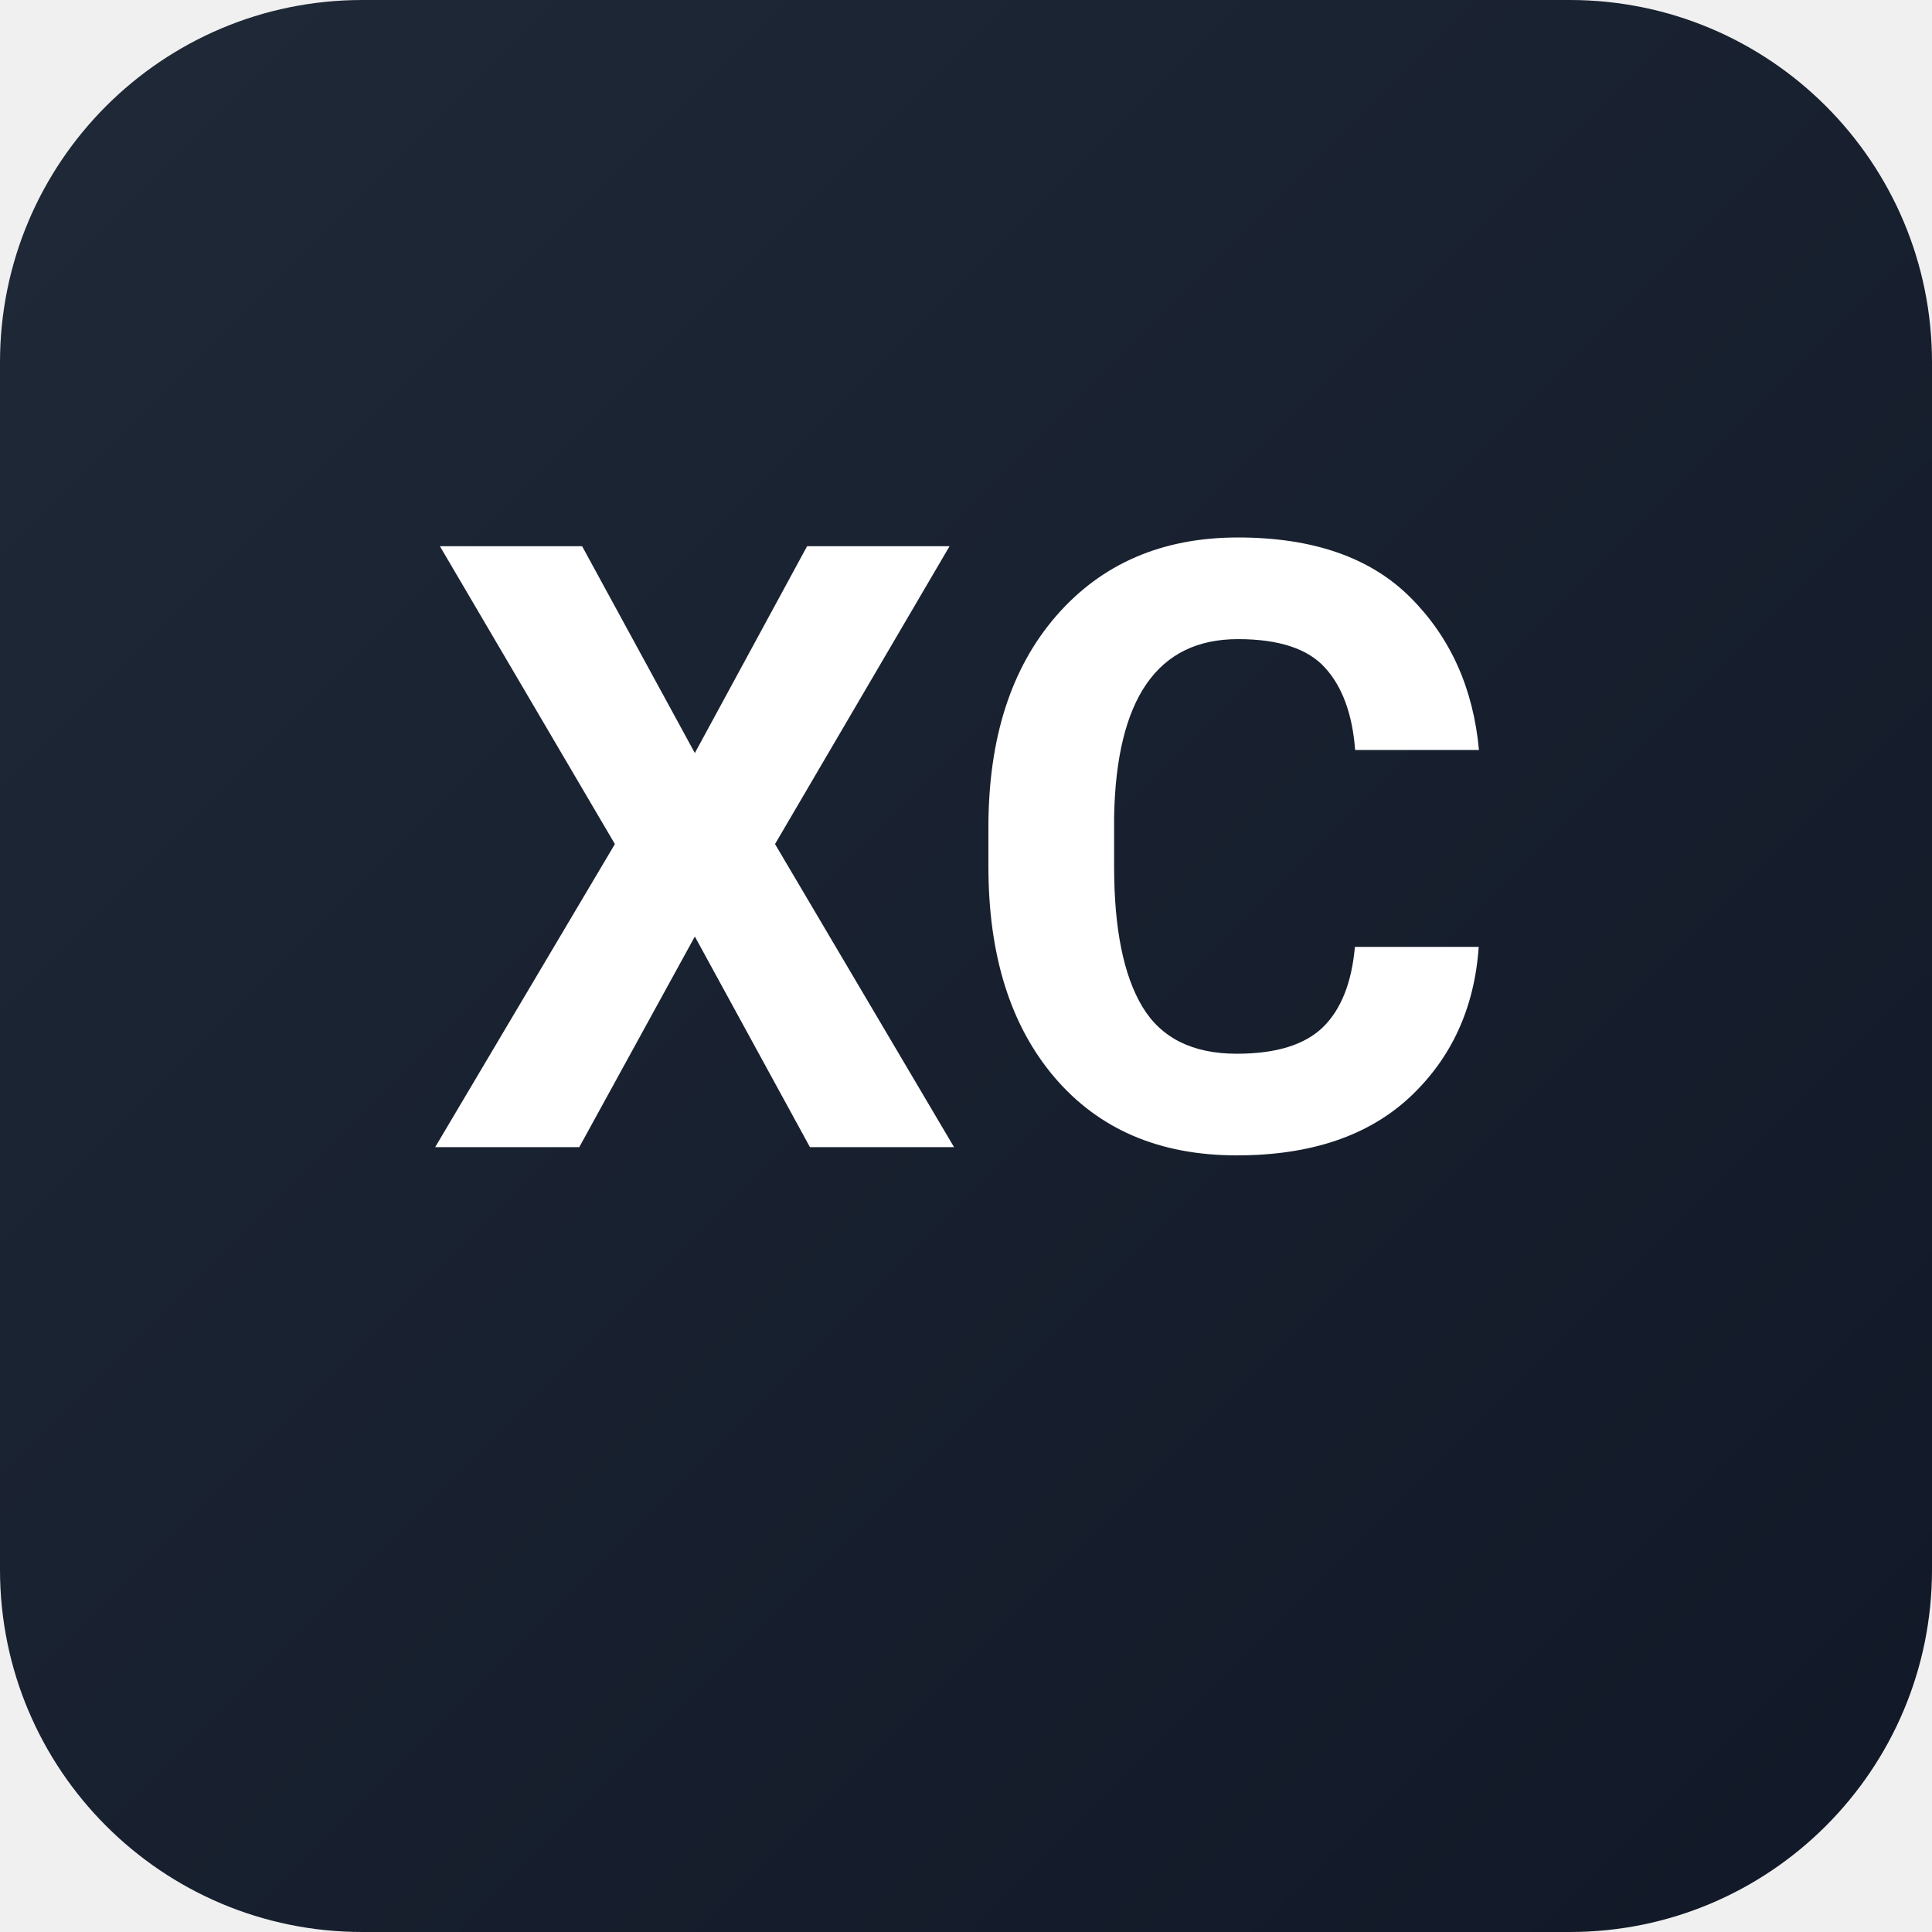
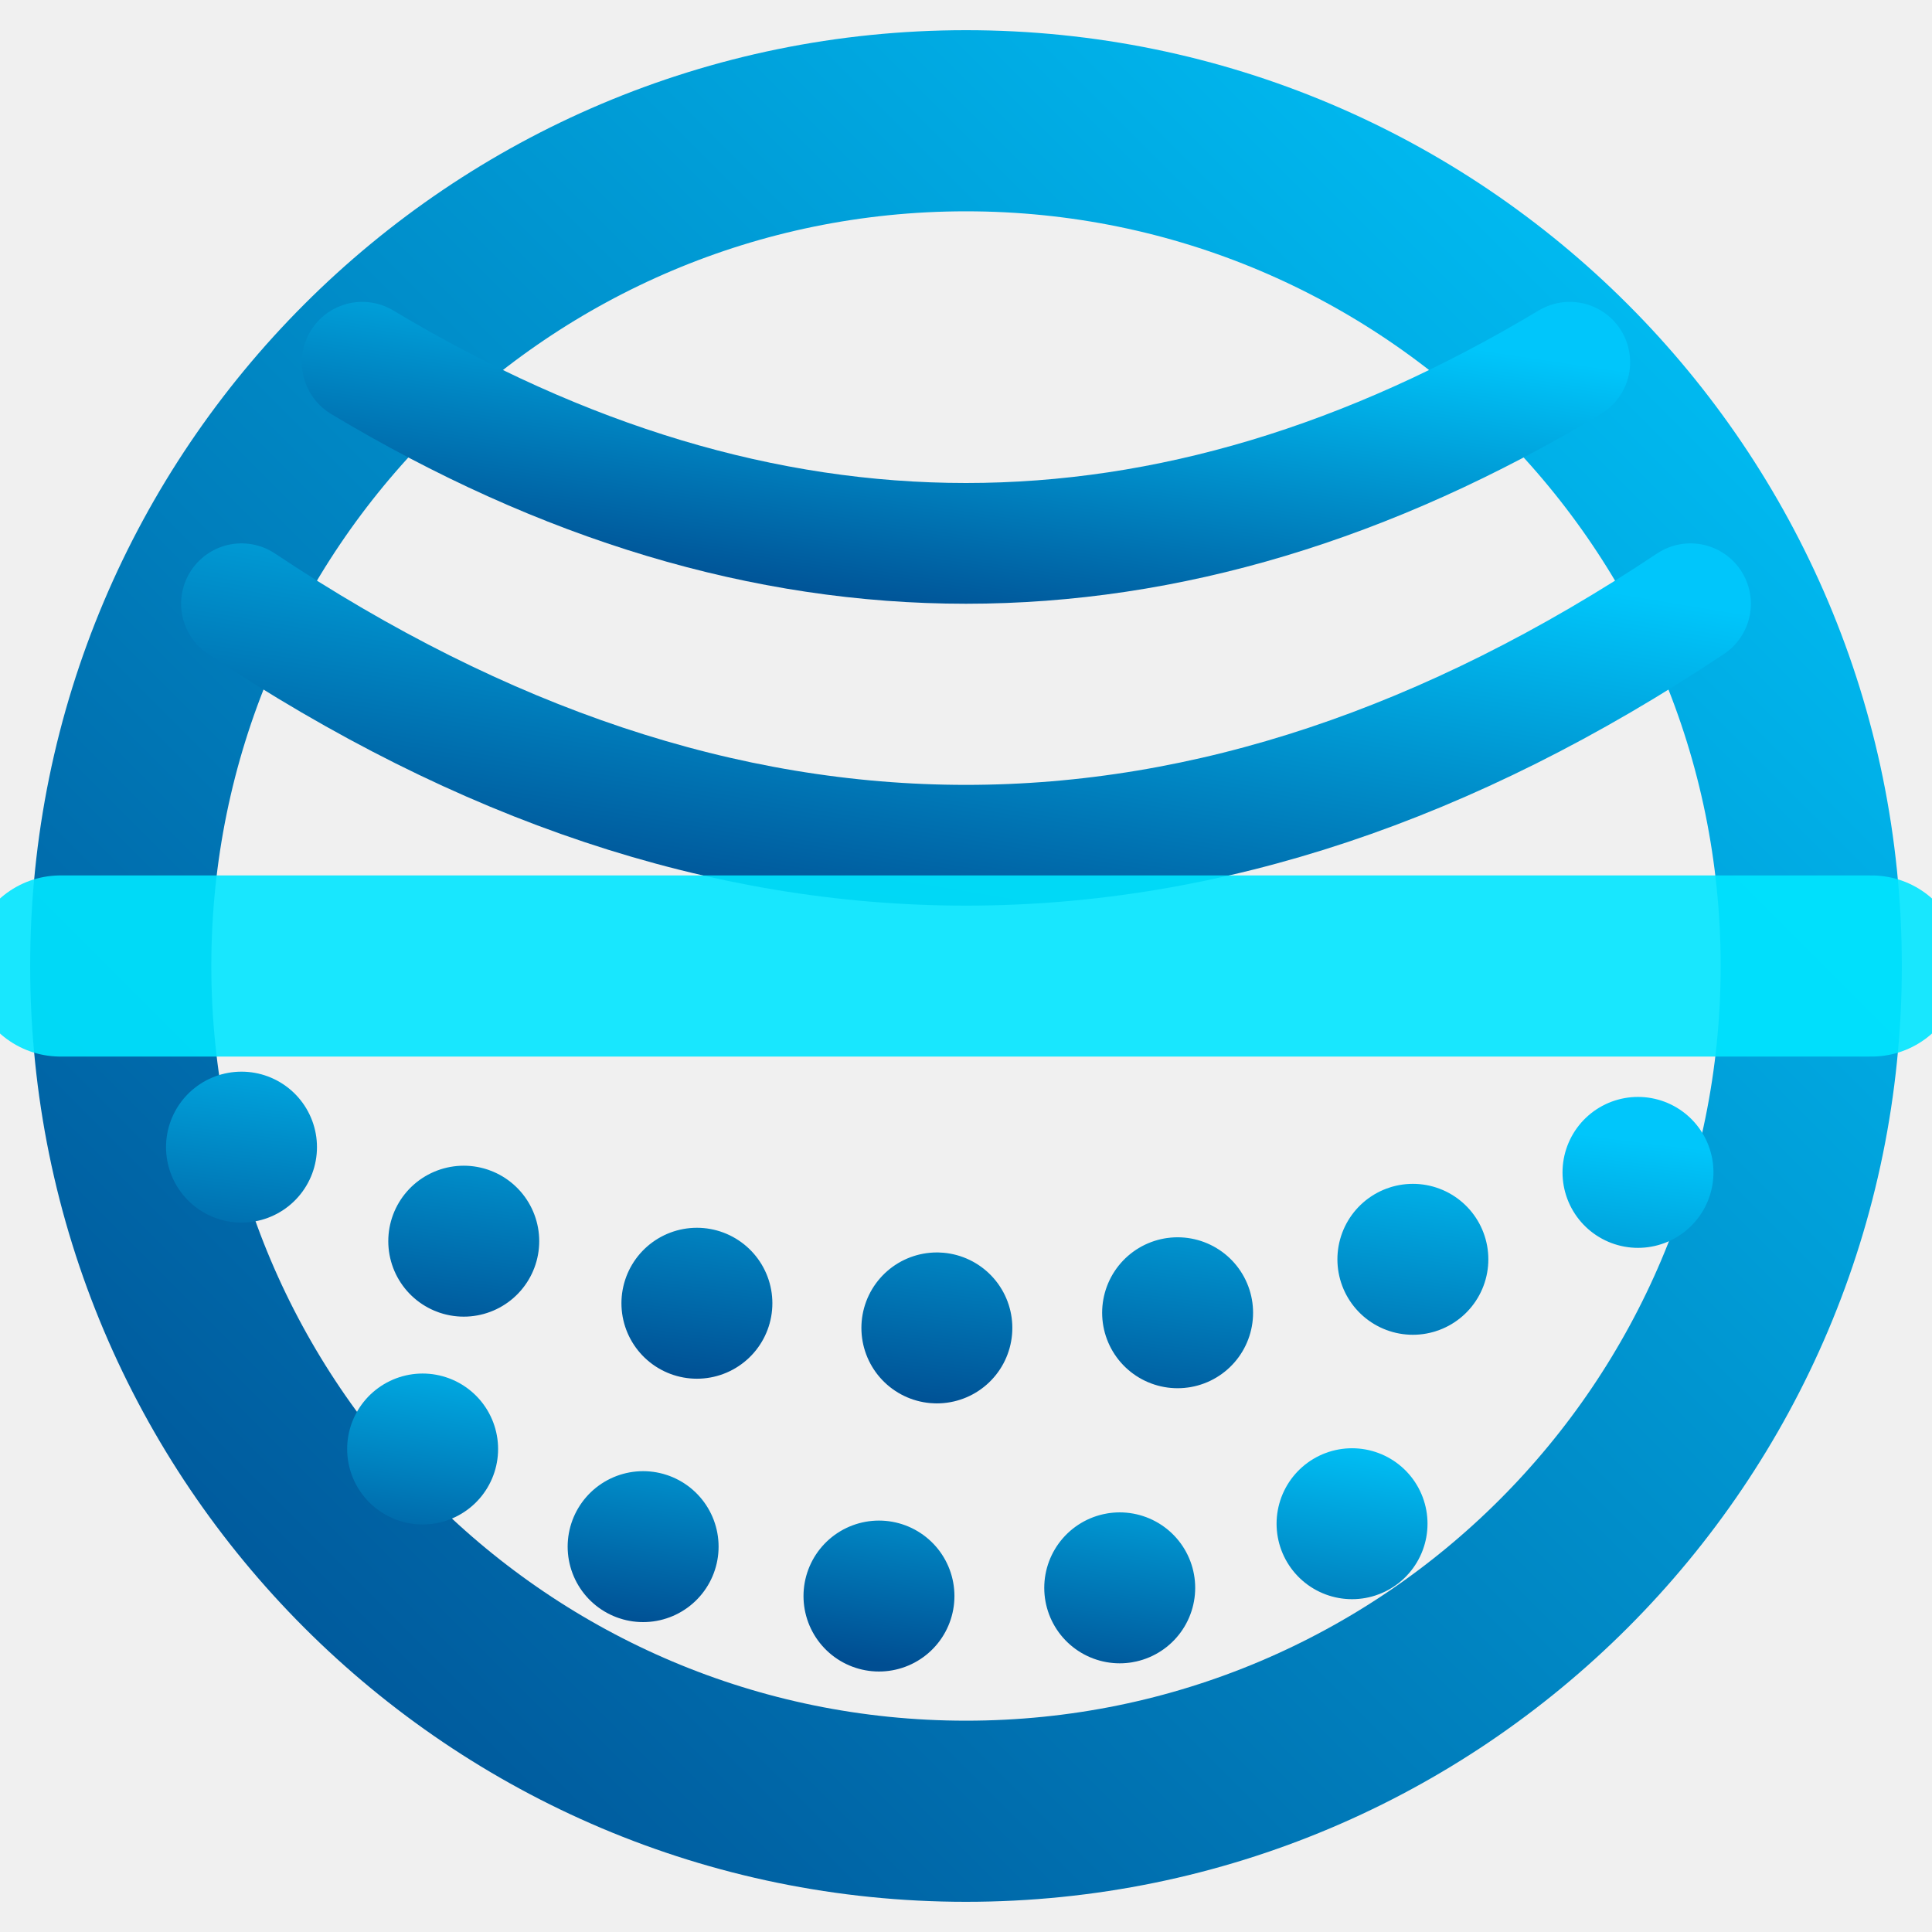
- <svg xmlns="http://www.w3.org/2000/svg" width="128" height="128" viewBox="0 0 128 128">
+ <svg xmlns="http://www.w3.org/2000/svg" viewBox="0 0 32 32" width="32" height="32">
  <defs>
-     <linearGradient id="g" x1="0" y1="0" x2="1" y2="1">
-       <stop offset="0" stop-color="#1f2937" />
-       <stop offset="1" stop-color="#111827" />
+     <linearGradient id="grad_deepsea_final_v2" x1="0%" y1="100%" x2="100%" y2="0%">
+       <stop offset="0%" style="stop-color:#004e92;stop-opacity:1" />
+       <stop offset="100%" style="stop-color:#00c6fb;stop-opacity:1" />
    </linearGradient>
  </defs>
-   <rect width="128" height="128" rx="24" fill="url(#g)" />
-   <text x="64" y="76" text-anchor="middle" font-family="system-ui, -apple-system, Segoe UI, Roboto, Helvetica, Arial, sans-serif" font-size="56" font-weight="700" fill="#ffffff">XC</text>
+   <rect width="32" height="32" fill="none" />
+   <g fill="none" stroke-width="2" stroke-linecap="round" stroke-linejoin="round">
+     <g stroke="url(#grad_deepsea_final_v2)">
+       <circle cx="16" cy="16" r="14" stroke-width="3" />
+       <path d="M6 6 Q16 12 26 6" />
+       <path d="M4 10 Q16 18 28 10" />
+       <path d="M16 2 L16 15" />
+       <g stroke-dasharray="0, 4" stroke-width="2.5">
+         <path d="M4 19 Q16 25 28 19" />
+         <path d="M7 24 Q16 29 25 24" />
+         <path d="M16 17 L16 30" />
+       </g>
+     </g>
+     <line x1="1" y1="16" x2="31" y2="16" stroke="#00e5ff" stroke-width="3" opacity="0.9" />
+   </g>
</svg>
